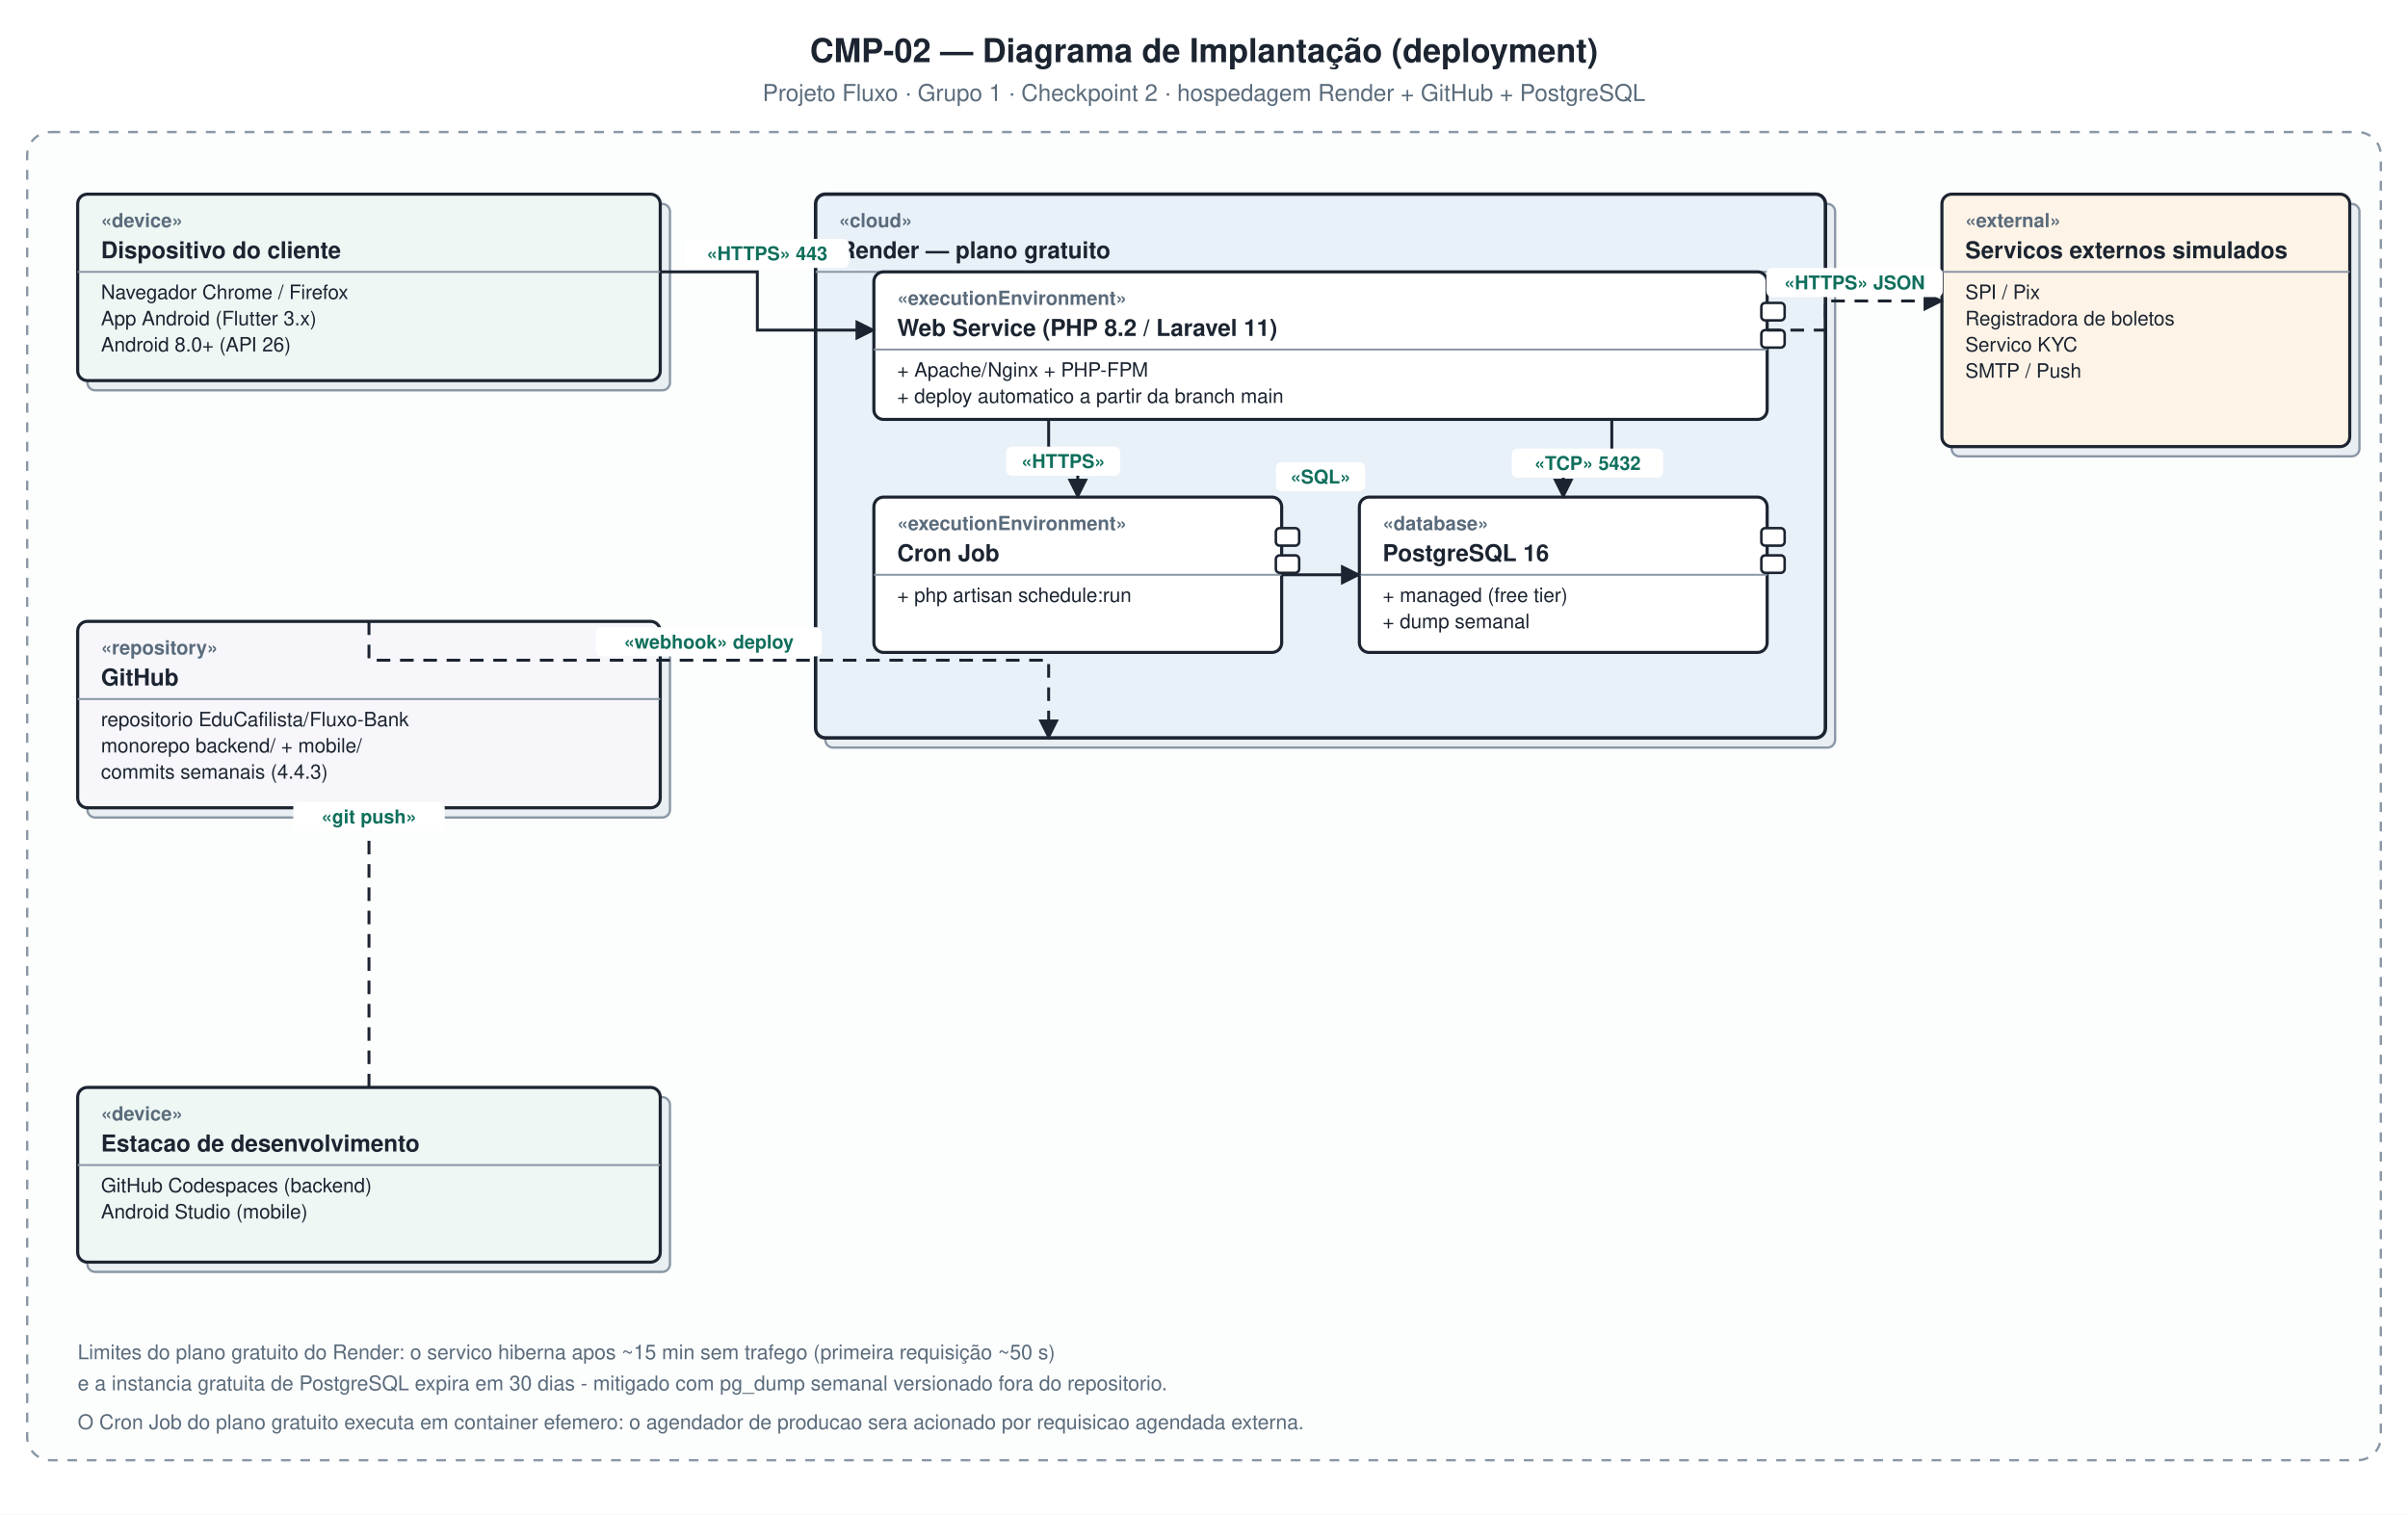
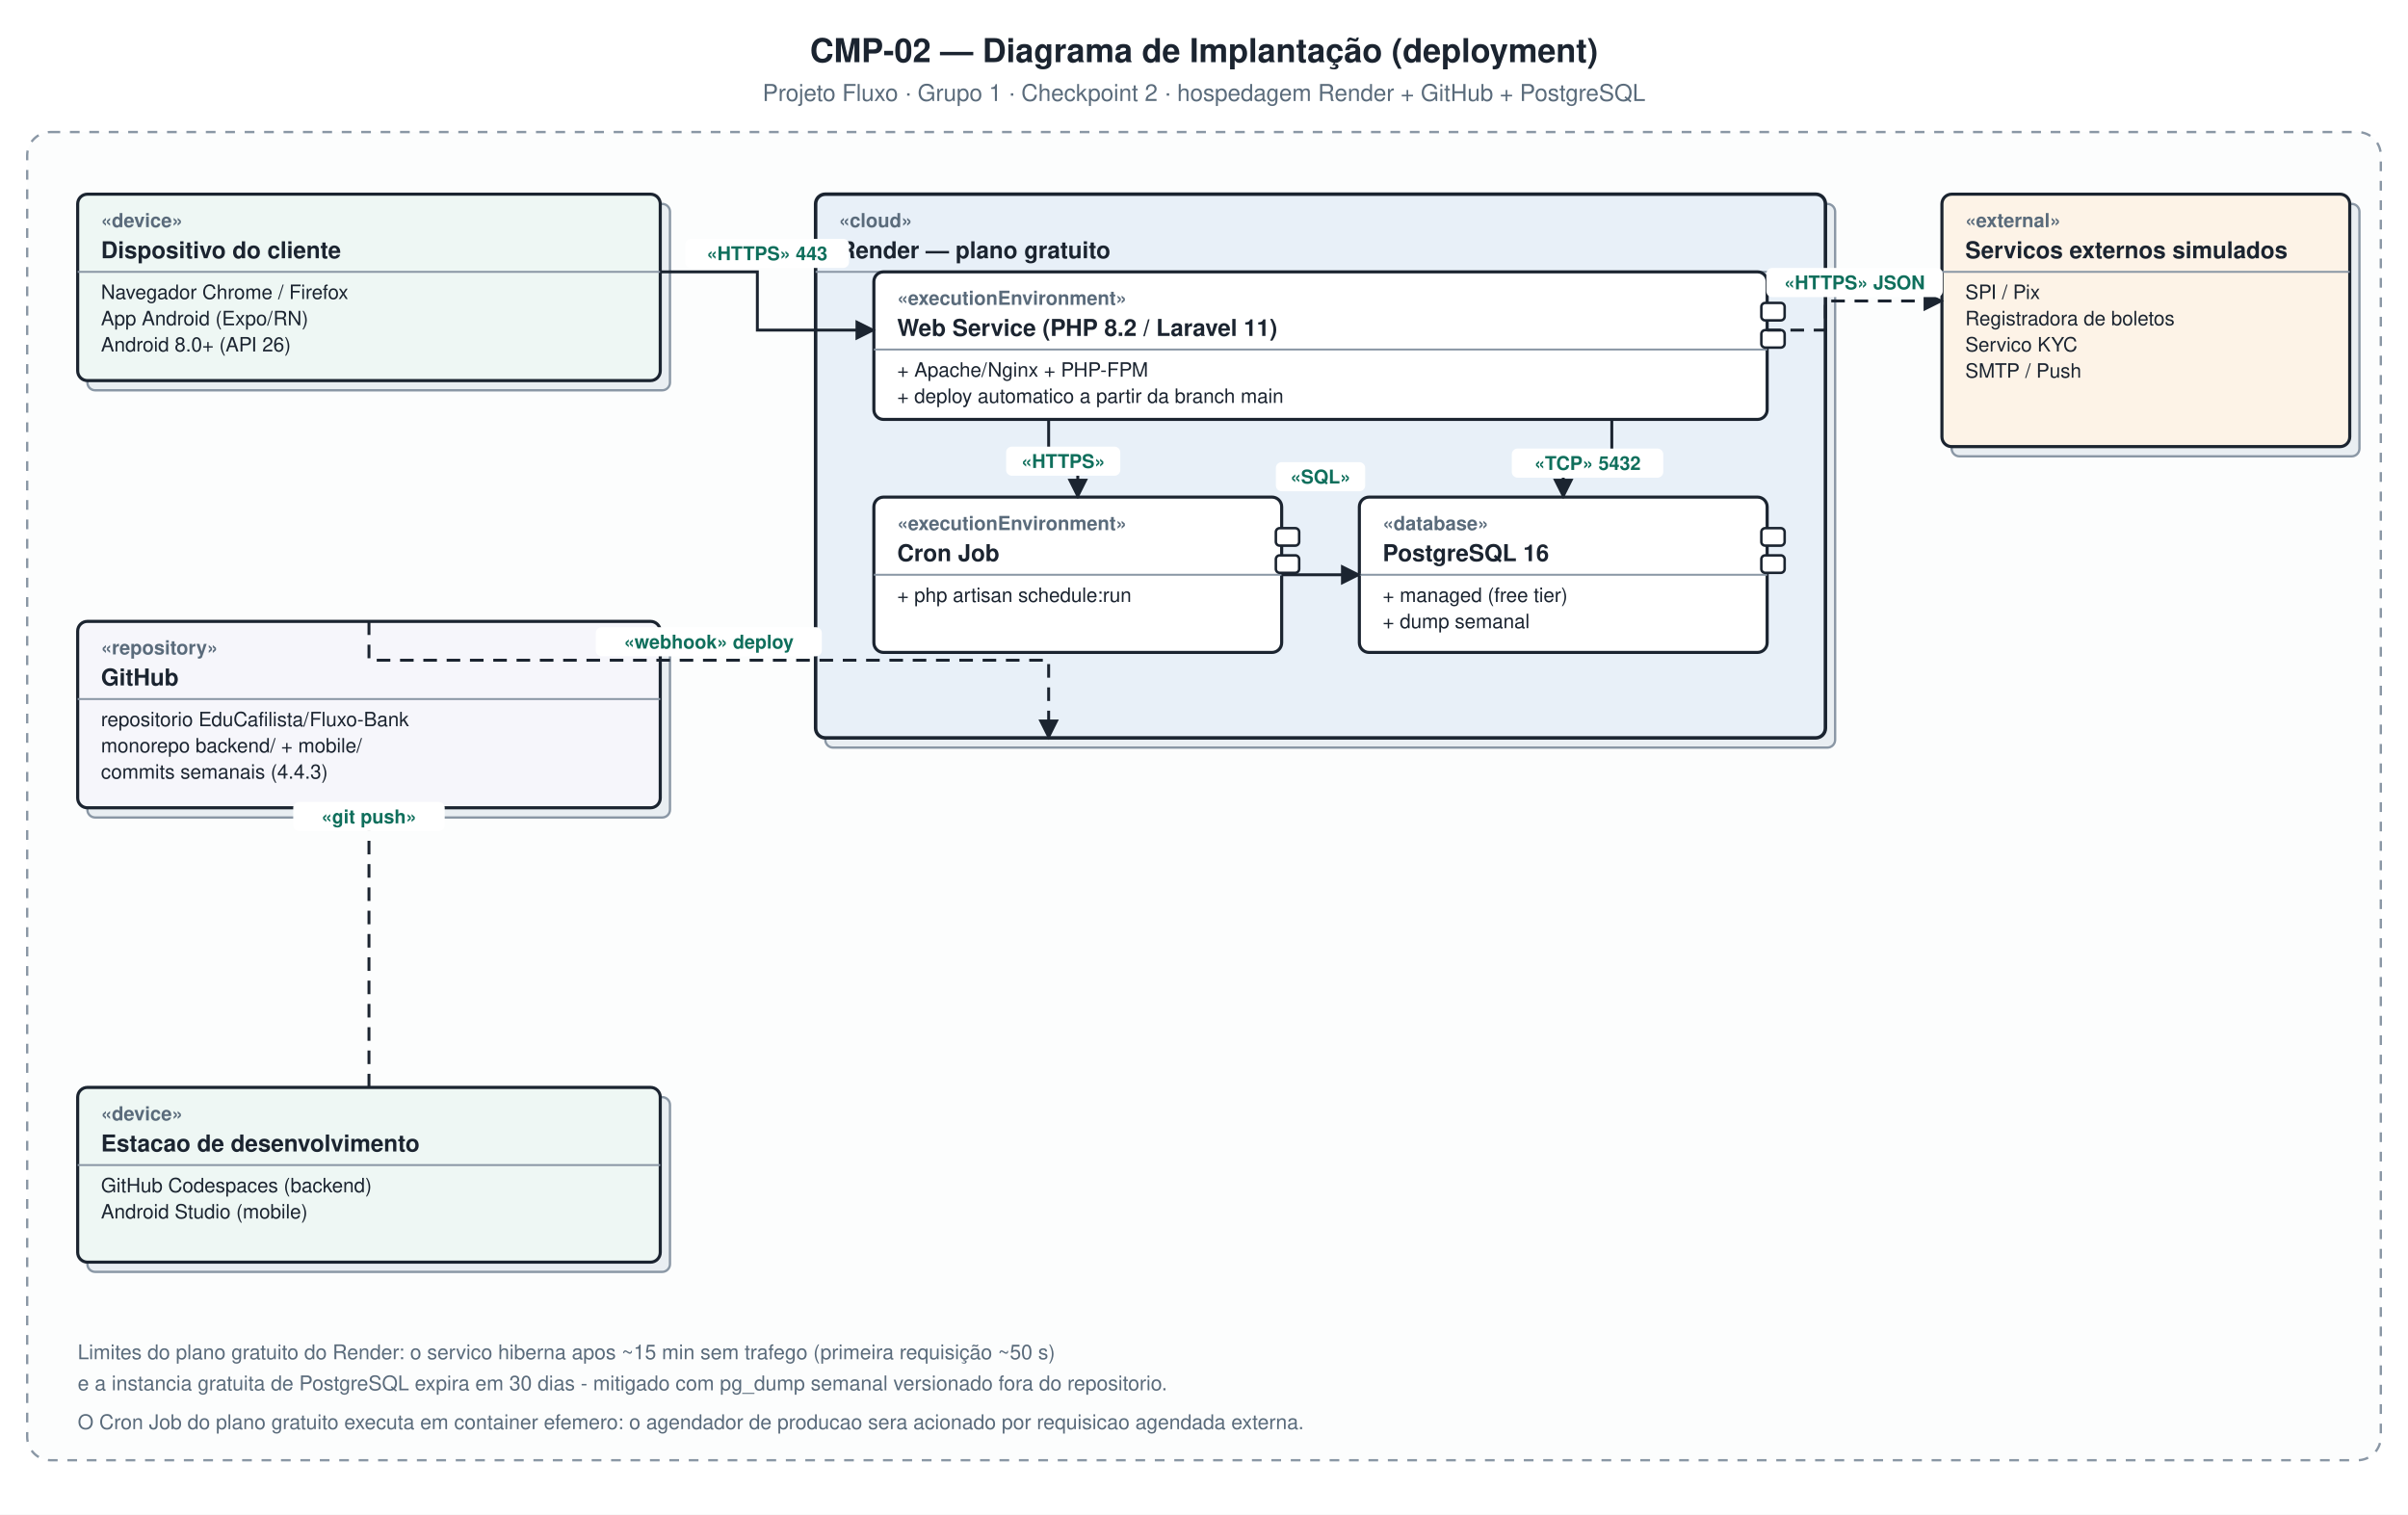
<svg xmlns="http://www.w3.org/2000/svg" width="1240" height="780" viewBox="0 0 1240 780">
  <defs>
    <marker id="arrow" viewBox="0 0 10 10" refX="9" refY="5" markerWidth="7" markerHeight="7" orient="auto-start-reverse">
      <path d="M 0 0 L 10 5 L 0 10 z" fill="#8a97a5" />
    </marker>
    <marker id="arrow-ink" viewBox="0 0 10 10" refX="9" refY="5" markerWidth="7" markerHeight="7" orient="auto-start-reverse">
      <path d="M 0 0 L 10 5 L 0 10 z" fill="#1b2430" />
    </marker>
    <marker id="arrow-ret" viewBox="0 0 10 10" refX="9" refY="5" markerWidth="7" markerHeight="7" orient="auto-start-reverse">
      <path d="M 0 0 L 10 5 L 0 10 z" fill="#0f6f5c" />
    </marker>
    <marker id="open" viewBox="0 0 12 12" refX="11" refY="6" markerWidth="9" markerHeight="9" orient="auto-start-reverse">
      <path d="M 0 0 L 12 6 L 0 12" fill="none" stroke="#1b2430" stroke-width="1.6" />
    </marker>
    <marker id="open-gen" viewBox="0 0 14 14" refX="12" refY="7" markerWidth="11" markerHeight="11" orient="auto-start-reverse">
      <path d="M 0 0 L 14 7 L 0 14" fill="#ffffff" stroke="#1b2430" stroke-width="1.6" />
    </marker>
    <marker id="diamond" viewBox="0 0 12 12" refX="10" refY="6" markerWidth="8" markerHeight="8" orient="auto-start-reverse">
      <path d="M 0 6 L 6 3 L 12 6 L 6 9 z" fill="#ffffff" stroke="#1b2430" stroke-width="1.5" />
    </marker>
    <marker id="diamond-fill" viewBox="0 0 12 12" refX="10" refY="6" markerWidth="8" markerHeight="8" orient="auto-start-reverse">
      <path d="M 0 6 L 6 3 L 12 6 L 6 9 z" fill="#1b2430" stroke="#1b2430" stroke-width="1.2" />
    </marker>
  </defs>
  <rect width="1240" height="780" fill="#ffffff" />
  <text x="620.0" y="32.0" font-family="Segoe UI, Helvetica, Arial, sans-serif" font-size="17" font-weight="700" text-anchor="middle" fill="#1b2430">CMP-02 — Diagrama de Implantação (deployment)</text>
  <text x="620.0" y="52.0" font-family="Segoe UI, Helvetica, Arial, sans-serif" font-size="12" font-weight="500" text-anchor="middle" fill="#5a6b7b">Projeto Fluxo · Grupo 1 · Checkpoint 2 · hospedagem Render + GitHub + PostgreSQL</text>
  <rect x="14.0" y="68.0" width="1212.0" height="684.0" rx="12" fill="#fcfdfd" stroke="#8a97a5" stroke-width="1.2" stroke-dasharray="5 5" />
  <rect x="45.0" y="105.0" width="300.0" height="96.0" rx="4" fill="#e9eef2" stroke="#8a97a5" stroke-width="1.2" />
  <rect x="40.0" y="100.0" width="300.0" height="96.0" rx="5" fill="#eef7f4" stroke="#1b2430" stroke-width="1.6" />
  <text x="52.0" y="117.0" font-family="Segoe UI, Helvetica, Arial, sans-serif" font-size="10" font-weight="600" text-anchor="start" fill="#5a6b7b">«device»</text>
  <text x="52.0" y="133.0" font-family="Segoe UI, Helvetica, Arial, sans-serif" font-size="12" font-weight="700" text-anchor="start" fill="#1b2430">Dispositivo do cliente</text>
  <line x1="40.0" y1="140.0" x2="340.0" y2="140.0" stroke="#8a97a5" stroke-width="1.0" />
  <text x="52.0" y="154.0" font-family="Segoe UI, Helvetica, Arial, sans-serif" font-size="10.2" font-weight="500" text-anchor="start" fill="#1b2430">Navegador Chrome / Firefox</text>
-   <text x="52.0" y="167.5" font-family="Segoe UI, Helvetica, Arial, sans-serif" font-size="10.2" font-weight="500" text-anchor="start" fill="#1b2430">App Android (Flutter 3.x)</text>
+   <text x="52.0" y="167.5" font-family="Segoe UI, Helvetica, Arial, sans-serif" font-size="10.2" font-weight="500" text-anchor="start" fill="#1b2430">App Android (Expo/RN)</text>
  <text x="52.0" y="181.0" font-family="Segoe UI, Helvetica, Arial, sans-serif" font-size="10.2" font-weight="500" text-anchor="start" fill="#1b2430">Android 8.0+ (API 26)</text>
  <rect x="45.0" y="325.0" width="300.0" height="96.0" rx="4" fill="#e9eef2" stroke="#8a97a5" stroke-width="1.2" />
  <rect x="40.0" y="320.0" width="300.0" height="96.0" rx="5" fill="#f6f6fb" stroke="#1b2430" stroke-width="1.6" />
  <text x="52.0" y="337.0" font-family="Segoe UI, Helvetica, Arial, sans-serif" font-size="10" font-weight="600" text-anchor="start" fill="#5a6b7b">«repository»</text>
  <text x="52.0" y="353.0" font-family="Segoe UI, Helvetica, Arial, sans-serif" font-size="12" font-weight="700" text-anchor="start" fill="#1b2430">GitHub</text>
  <line x1="40.0" y1="360.0" x2="340.0" y2="360.0" stroke="#8a97a5" stroke-width="1.0" />
  <text x="52.0" y="374.0" font-family="Segoe UI, Helvetica, Arial, sans-serif" font-size="10.2" font-weight="500" text-anchor="start" fill="#1b2430">repositorio EduCafilista/Fluxo-Bank</text>
  <text x="52.0" y="387.5" font-family="Segoe UI, Helvetica, Arial, sans-serif" font-size="10.2" font-weight="500" text-anchor="start" fill="#1b2430">monorepo backend/ + mobile/</text>
  <text x="52.0" y="401.0" font-family="Segoe UI, Helvetica, Arial, sans-serif" font-size="10.2" font-weight="500" text-anchor="start" fill="#1b2430">commits semanais (4.4.3)</text>
  <rect x="425.0" y="105.0" width="520.0" height="280.0" rx="4" fill="#e9eef2" stroke="#8a97a5" stroke-width="1.2" />
  <rect x="420.0" y="100.0" width="520.0" height="280.0" rx="5" fill="#e8f0f8" stroke="#1b2430" stroke-width="1.8" />
  <text x="432.0" y="117.0" font-family="Segoe UI, Helvetica, Arial, sans-serif" font-size="10" font-weight="600" text-anchor="start" fill="#5a6b7b">«cloud»</text>
  <text x="432.0" y="133.0" font-family="Segoe UI, Helvetica, Arial, sans-serif" font-size="12" font-weight="700" text-anchor="start" fill="#1b2430">Render — plano gratuito</text>
  <line x1="420.0" y1="140.0" x2="940.0" y2="140.0" stroke="#8a97a5" stroke-width="1.0" />
  <rect x="450.0" y="140.0" width="460.0" height="76.0" rx="5" fill="#ffffff" stroke="#1b2430" stroke-width="1.6" />
  <text x="462.0" y="157.0" font-family="Segoe UI, Helvetica, Arial, sans-serif" font-size="10" font-weight="600" text-anchor="start" fill="#5a6b7b">«executionEnvironment»</text>
  <text x="462.0" y="173.0" font-family="Segoe UI, Helvetica, Arial, sans-serif" font-size="12" font-weight="700" text-anchor="start" fill="#1b2430">Web Service (PHP 8.2 / Laravel 11)</text>
  <line x1="450.0" y1="180.0" x2="910.0" y2="180.0" stroke="#8a97a5" stroke-width="1.0" />
  <text x="462.0" y="194.0" font-family="Segoe UI, Helvetica, Arial, sans-serif" font-size="10.2" font-weight="500" text-anchor="start" fill="#1b2430">+ Apache/Nginx + PHP-FPM</text>
  <text x="462.0" y="207.5" font-family="Segoe UI, Helvetica, Arial, sans-serif" font-size="10.2" font-weight="500" text-anchor="start" fill="#1b2430">+ deploy automatico a partir da branch main</text>
  <rect x="907.0" y="156.0" width="12.0" height="9.0" rx="2" fill="#ffffff" stroke="#1b2430" stroke-width="1.3" />
  <rect x="907.0" y="170.0" width="12.0" height="9.0" rx="2" fill="#ffffff" stroke="#1b2430" stroke-width="1.3" />
  <rect x="450.0" y="256.0" width="210.0" height="80.0" rx="5" fill="#ffffff" stroke="#1b2430" stroke-width="1.6" />
  <text x="462.0" y="273.0" font-family="Segoe UI, Helvetica, Arial, sans-serif" font-size="10" font-weight="600" text-anchor="start" fill="#5a6b7b">«executionEnvironment»</text>
  <text x="462.0" y="289.0" font-family="Segoe UI, Helvetica, Arial, sans-serif" font-size="12" font-weight="700" text-anchor="start" fill="#1b2430">Cron Job</text>
  <line x1="450.0" y1="296.0" x2="660.0" y2="296.0" stroke="#8a97a5" stroke-width="1.0" />
  <text x="462.0" y="310.0" font-family="Segoe UI, Helvetica, Arial, sans-serif" font-size="10.2" font-weight="500" text-anchor="start" fill="#1b2430">+ php artisan schedule:run</text>
  <rect x="657.0" y="272.0" width="12.0" height="9.0" rx="2" fill="#ffffff" stroke="#1b2430" stroke-width="1.3" />
  <rect x="657.0" y="286.0" width="12.0" height="9.0" rx="2" fill="#ffffff" stroke="#1b2430" stroke-width="1.3" />
  <rect x="700.0" y="256.0" width="210.0" height="80.0" rx="5" fill="#ffffff" stroke="#1b2430" stroke-width="1.6" />
  <text x="712.0" y="273.0" font-family="Segoe UI, Helvetica, Arial, sans-serif" font-size="10" font-weight="600" text-anchor="start" fill="#5a6b7b">«database»</text>
  <text x="712.0" y="289.0" font-family="Segoe UI, Helvetica, Arial, sans-serif" font-size="12" font-weight="700" text-anchor="start" fill="#1b2430">PostgreSQL 16</text>
  <line x1="700.0" y1="296.0" x2="910.0" y2="296.0" stroke="#8a97a5" stroke-width="1.0" />
  <text x="712.0" y="310.0" font-family="Segoe UI, Helvetica, Arial, sans-serif" font-size="10.2" font-weight="500" text-anchor="start" fill="#1b2430">+ managed (free tier)</text>
  <text x="712.0" y="323.5" font-family="Segoe UI, Helvetica, Arial, sans-serif" font-size="10.2" font-weight="500" text-anchor="start" fill="#1b2430">+ dump semanal</text>
  <rect x="907.0" y="272.0" width="12.0" height="9.0" rx="2" fill="#ffffff" stroke="#1b2430" stroke-width="1.3" />
  <rect x="907.0" y="286.0" width="12.0" height="9.0" rx="2" fill="#ffffff" stroke="#1b2430" stroke-width="1.3" />
  <rect x="1005.0" y="105.0" width="210.0" height="130.0" rx="4" fill="#e9eef2" stroke="#8a97a5" stroke-width="1.2" />
  <rect x="1000.0" y="100.0" width="210.0" height="130.0" rx="5" fill="#fdf3e7" stroke="#1b2430" stroke-width="1.6" />
  <text x="1012.0" y="117.0" font-family="Segoe UI, Helvetica, Arial, sans-serif" font-size="10" font-weight="600" text-anchor="start" fill="#5a6b7b">«external»</text>
  <text x="1012.0" y="133.0" font-family="Segoe UI, Helvetica, Arial, sans-serif" font-size="12" font-weight="700" text-anchor="start" fill="#1b2430">Servicos externos simulados</text>
  <line x1="1000.0" y1="140.0" x2="1210.0" y2="140.0" stroke="#8a97a5" stroke-width="1.0" />
  <text x="1012.0" y="154.0" font-family="Segoe UI, Helvetica, Arial, sans-serif" font-size="10.2" font-weight="500" text-anchor="start" fill="#1b2430">SPI / Pix</text>
  <text x="1012.0" y="167.5" font-family="Segoe UI, Helvetica, Arial, sans-serif" font-size="10.2" font-weight="500" text-anchor="start" fill="#1b2430">Registradora de boletos</text>
  <text x="1012.0" y="181.0" font-family="Segoe UI, Helvetica, Arial, sans-serif" font-size="10.2" font-weight="500" text-anchor="start" fill="#1b2430">Servico KYC</text>
  <text x="1012.0" y="194.5" font-family="Segoe UI, Helvetica, Arial, sans-serif" font-size="10.2" font-weight="500" text-anchor="start" fill="#1b2430">SMTP / Push</text>
  <rect x="45.0" y="565.0" width="300.0" height="90.0" rx="4" fill="#e9eef2" stroke="#8a97a5" stroke-width="1.2" />
  <rect x="40.0" y="560.0" width="300.0" height="90.0" rx="5" fill="#eef7f4" stroke="#1b2430" stroke-width="1.6" />
  <text x="52.0" y="577.0" font-family="Segoe UI, Helvetica, Arial, sans-serif" font-size="10" font-weight="600" text-anchor="start" fill="#5a6b7b">«device»</text>
  <text x="52.0" y="593.0" font-family="Segoe UI, Helvetica, Arial, sans-serif" font-size="12" font-weight="700" text-anchor="start" fill="#1b2430">Estacao de desenvolvimento</text>
  <line x1="40.0" y1="600.0" x2="340.0" y2="600.0" stroke="#8a97a5" stroke-width="1.0" />
  <text x="52.0" y="614.0" font-family="Segoe UI, Helvetica, Arial, sans-serif" font-size="10.2" font-weight="500" text-anchor="start" fill="#1b2430">GitHub Codespaces (backend)</text>
  <text x="52.0" y="627.5" font-family="Segoe UI, Helvetica, Arial, sans-serif" font-size="10.2" font-weight="500" text-anchor="start" fill="#1b2430">Android Studio (mobile)</text>
  <path d="M 340.0 140.0 L 390.0 140.0 L 390.0 170.0 L 450.0 170.0" fill="none" stroke="#1b2430" stroke-width="1.5" stroke-dasharray="" marker-end="url(#arrow-ink)" />
  <rect x="352.8" y="123.0" width="84.4" height="15.0" rx="3" fill="#ffffff" stroke="none" stroke-width="0" />
  <text x="395.0" y="134.0" font-family="Segoe UI, Helvetica, Arial, sans-serif" font-size="9.8" font-weight="600" text-anchor="middle" fill="#0f6f5c">«HTTPS» 443</text>
  <path d="M 830.0 216.0 L 830.0 236.0 L 805.0 236.0 L 805.0 256.0" fill="none" stroke="#1b2430" stroke-width="1.5" stroke-dasharray="" marker-end="url(#arrow-ink)" />
  <rect x="778.5" y="231.0" width="78.0" height="15.0" rx="3" fill="#ffffff" stroke="none" stroke-width="0" />
  <text x="817.5" y="242.0" font-family="Segoe UI, Helvetica, Arial, sans-serif" font-size="9.8" font-weight="600" text-anchor="middle" fill="#0f6f5c">«TCP» 5432</text>
  <path d="M 540.0 216.0 L 540.0 236.0 L 555.0 236.0 L 555.0 256.0" fill="none" stroke="#1b2430" stroke-width="1.5" stroke-dasharray="" marker-end="url(#arrow-ink)" />
  <rect x="518.1" y="230.0" width="58.8" height="15.0" rx="3" fill="#ffffff" stroke="none" stroke-width="0" />
  <text x="547.5" y="241.0" font-family="Segoe UI, Helvetica, Arial, sans-serif" font-size="9.8" font-weight="600" text-anchor="middle" fill="#0f6f5c">«HTTPS»</text>
  <path d="M 660.0 296.0 L 680.0 296.0 L 680.0 296.0 L 700.0 296.0" fill="none" stroke="#1b2430" stroke-width="1.5" stroke-dasharray="" marker-end="url(#arrow-ink)" />
  <rect x="657.0" y="238.0" width="46.0" height="15.0" rx="3" fill="#ffffff" stroke="none" stroke-width="0" />
  <text x="680.0" y="249.0" font-family="Segoe UI, Helvetica, Arial, sans-serif" font-size="9.8" font-weight="600" text-anchor="middle" fill="#0f6f5c">«SQL»</text>
  <path d="M 190.0 320.0 L 190.0 340.0 L 540.0 340.0 L 540.0 380.0" fill="none" stroke="#1b2430" stroke-width="1.5" stroke-dasharray="7 5" marker-end="url(#arrow-ink)" />
  <rect x="306.8" y="323.0" width="116.4" height="15.0" rx="3" fill="#ffffff" stroke="none" stroke-width="0" />
  <text x="365.0" y="334.0" font-family="Segoe UI, Helvetica, Arial, sans-serif" font-size="9.8" font-weight="600" text-anchor="middle" fill="#0f6f5c">«webhook» deploy</text>
  <path d="M 190.0 560.0 L 190.0 430.0 L 190.0 430.0 L 190.0 416.0" fill="none" stroke="#1b2430" stroke-width="1.5" stroke-dasharray="7 5" marker-end="url(#arrow-ink)" />
  <rect x="151.0" y="413.0" width="78.0" height="15.0" rx="3" fill="#ffffff" stroke="none" stroke-width="0" />
  <text x="190.0" y="424.0" font-family="Segoe UI, Helvetica, Arial, sans-serif" font-size="9.8" font-weight="600" text-anchor="middle" fill="#0f6f5c">«git push»</text>
  <path d="M 910.0 170.0 L 940.0 170.0 L 940.0 155.0 L 1000.0 155.0" fill="none" stroke="#1b2430" stroke-width="1.5" stroke-dasharray="7 5" marker-end="url(#arrow-ink)" />
  <rect x="909.6" y="138.0" width="90.8" height="15.0" rx="3" fill="#ffffff" stroke="none" stroke-width="0" />
  <text x="955.0" y="149.0" font-family="Segoe UI, Helvetica, Arial, sans-serif" font-size="9.8" font-weight="600" text-anchor="middle" fill="#0f6f5c">«HTTPS» JSON</text>
  <text x="40.0" y="700.0" font-family="Segoe UI, Helvetica, Arial, sans-serif" font-size="10.5" font-weight="500" text-anchor="start" fill="#5a6b7b">Limites do plano gratuito do Render: o servico hiberna apos ~15 min sem trafego (primeira requisição ~50 s)</text>
  <text x="40.0" y="716.0" font-family="Segoe UI, Helvetica, Arial, sans-serif" font-size="10.5" font-weight="500" text-anchor="start" fill="#5a6b7b">e a instancia gratuita de PostgreSQL expira em 30 dias - mitigado com pg_dump semanal versionado fora do repositorio.</text>
  <text x="40.0" y="736.0" font-family="Segoe UI, Helvetica, Arial, sans-serif" font-size="10.5" font-weight="500" text-anchor="start" fill="#5a6b7b">O Cron Job do plano gratuito executa em container efemero: o agendador de producao sera acionado por requisicao agendada externa.</text>
</svg>
